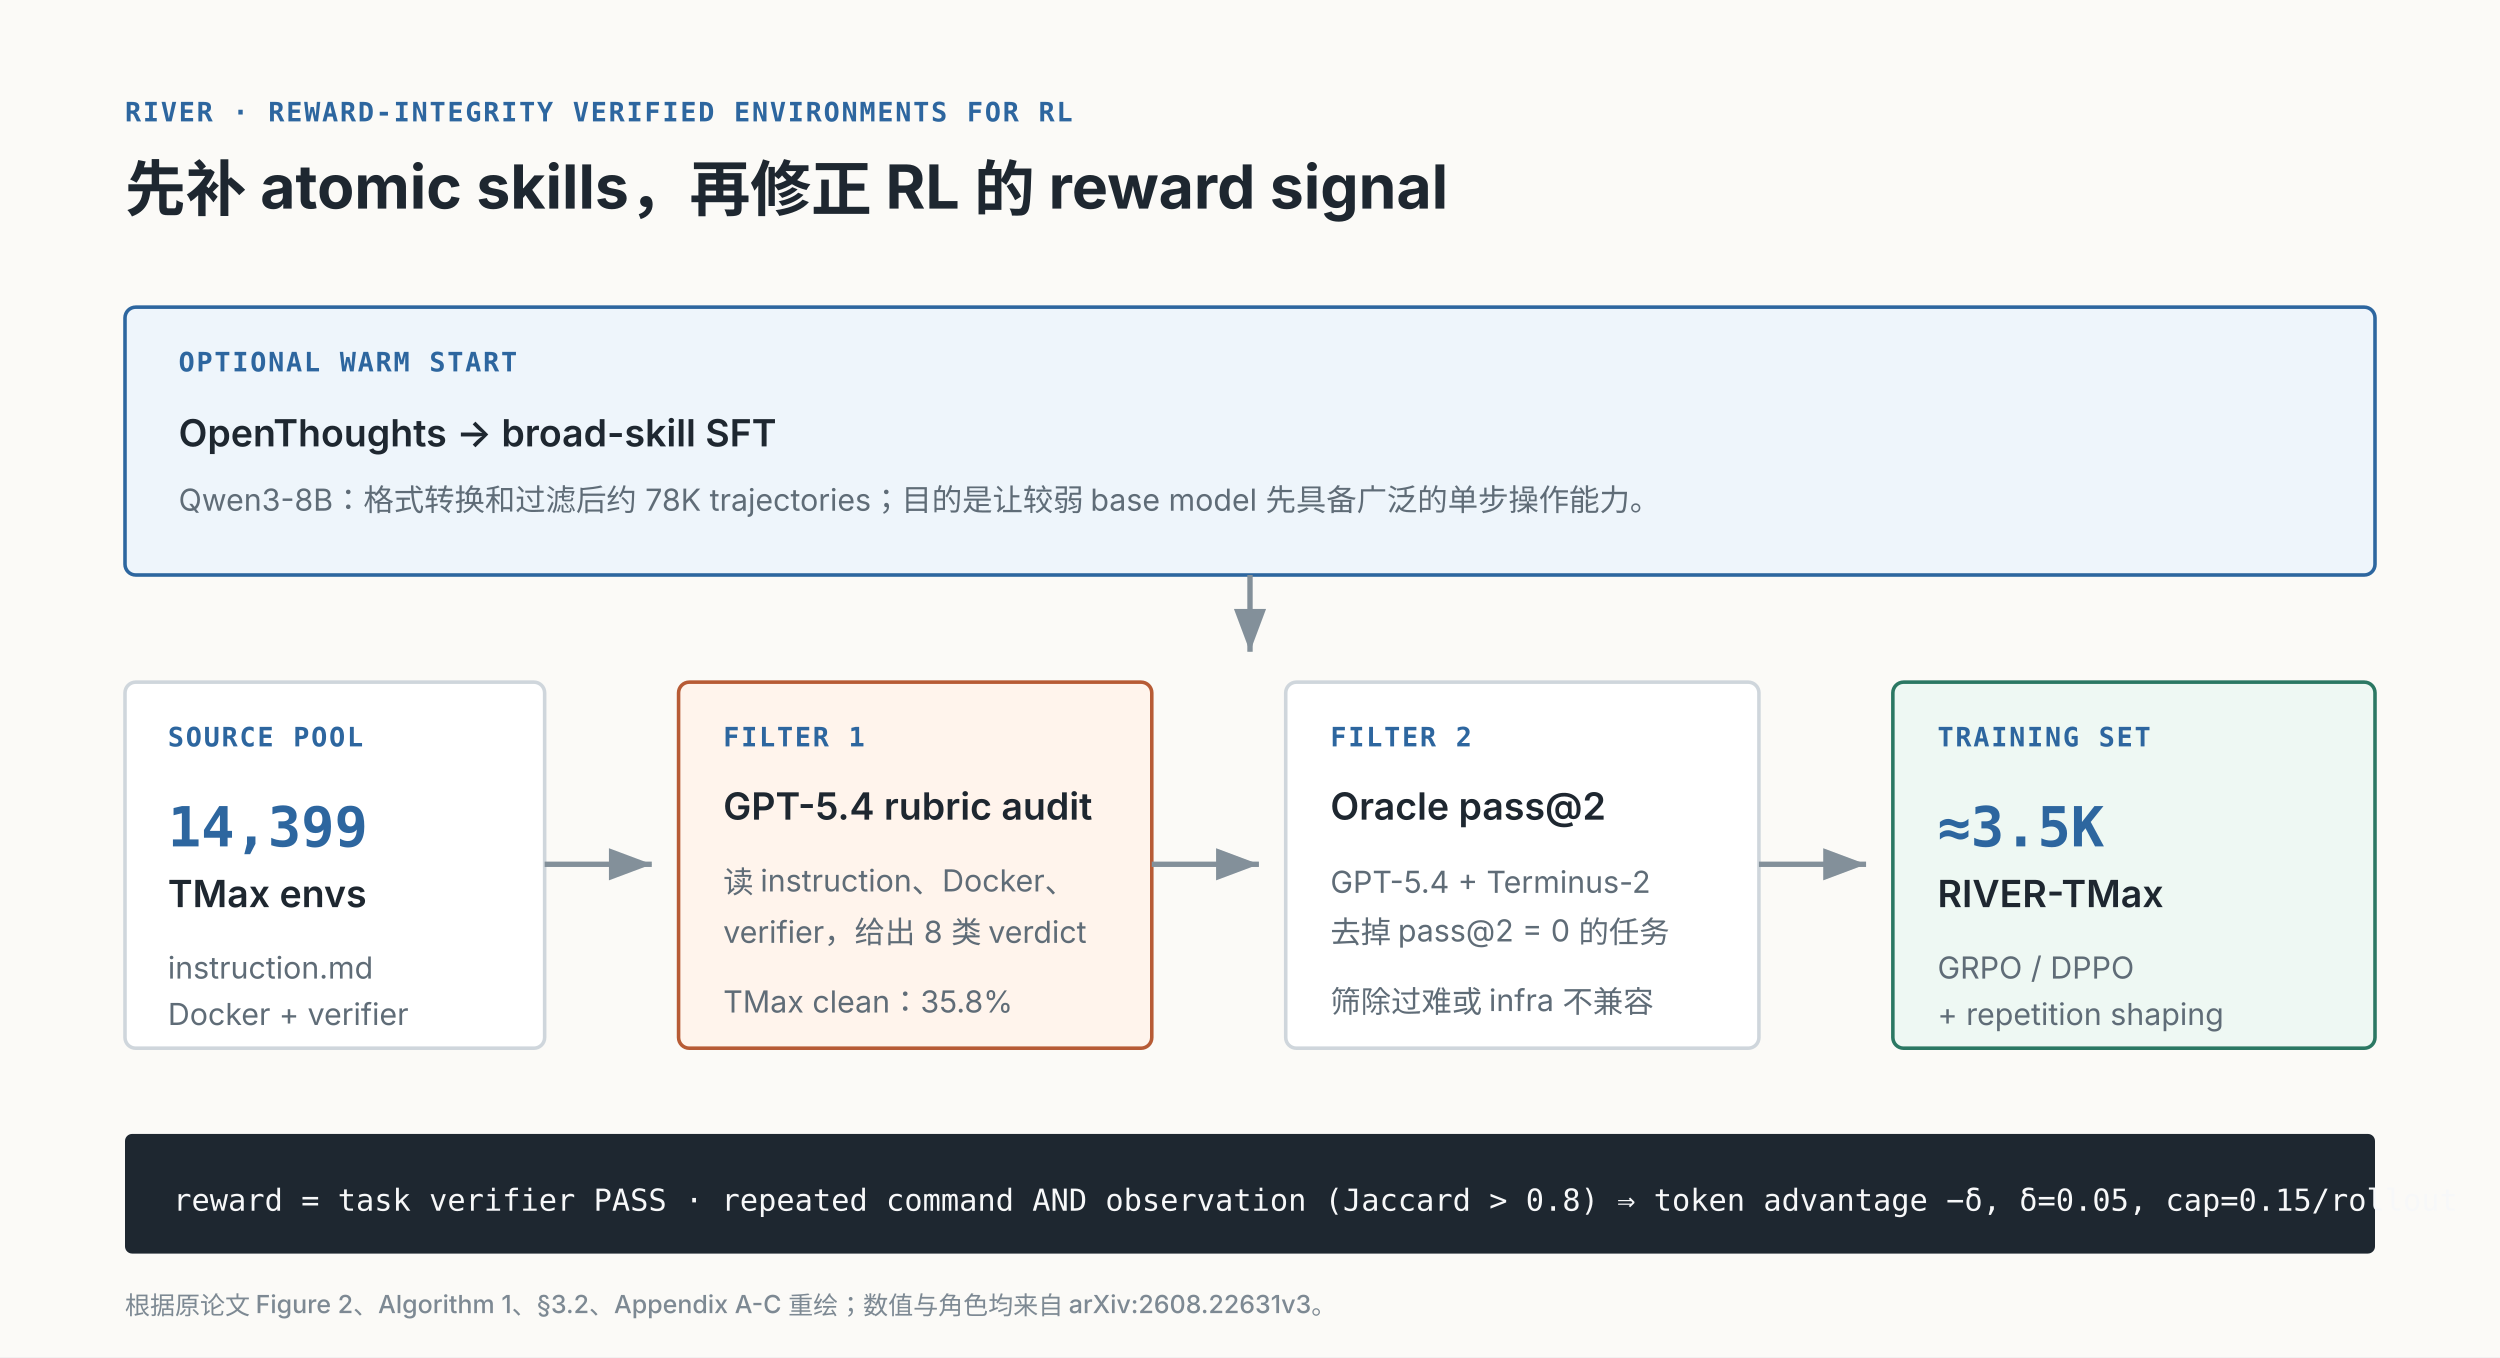
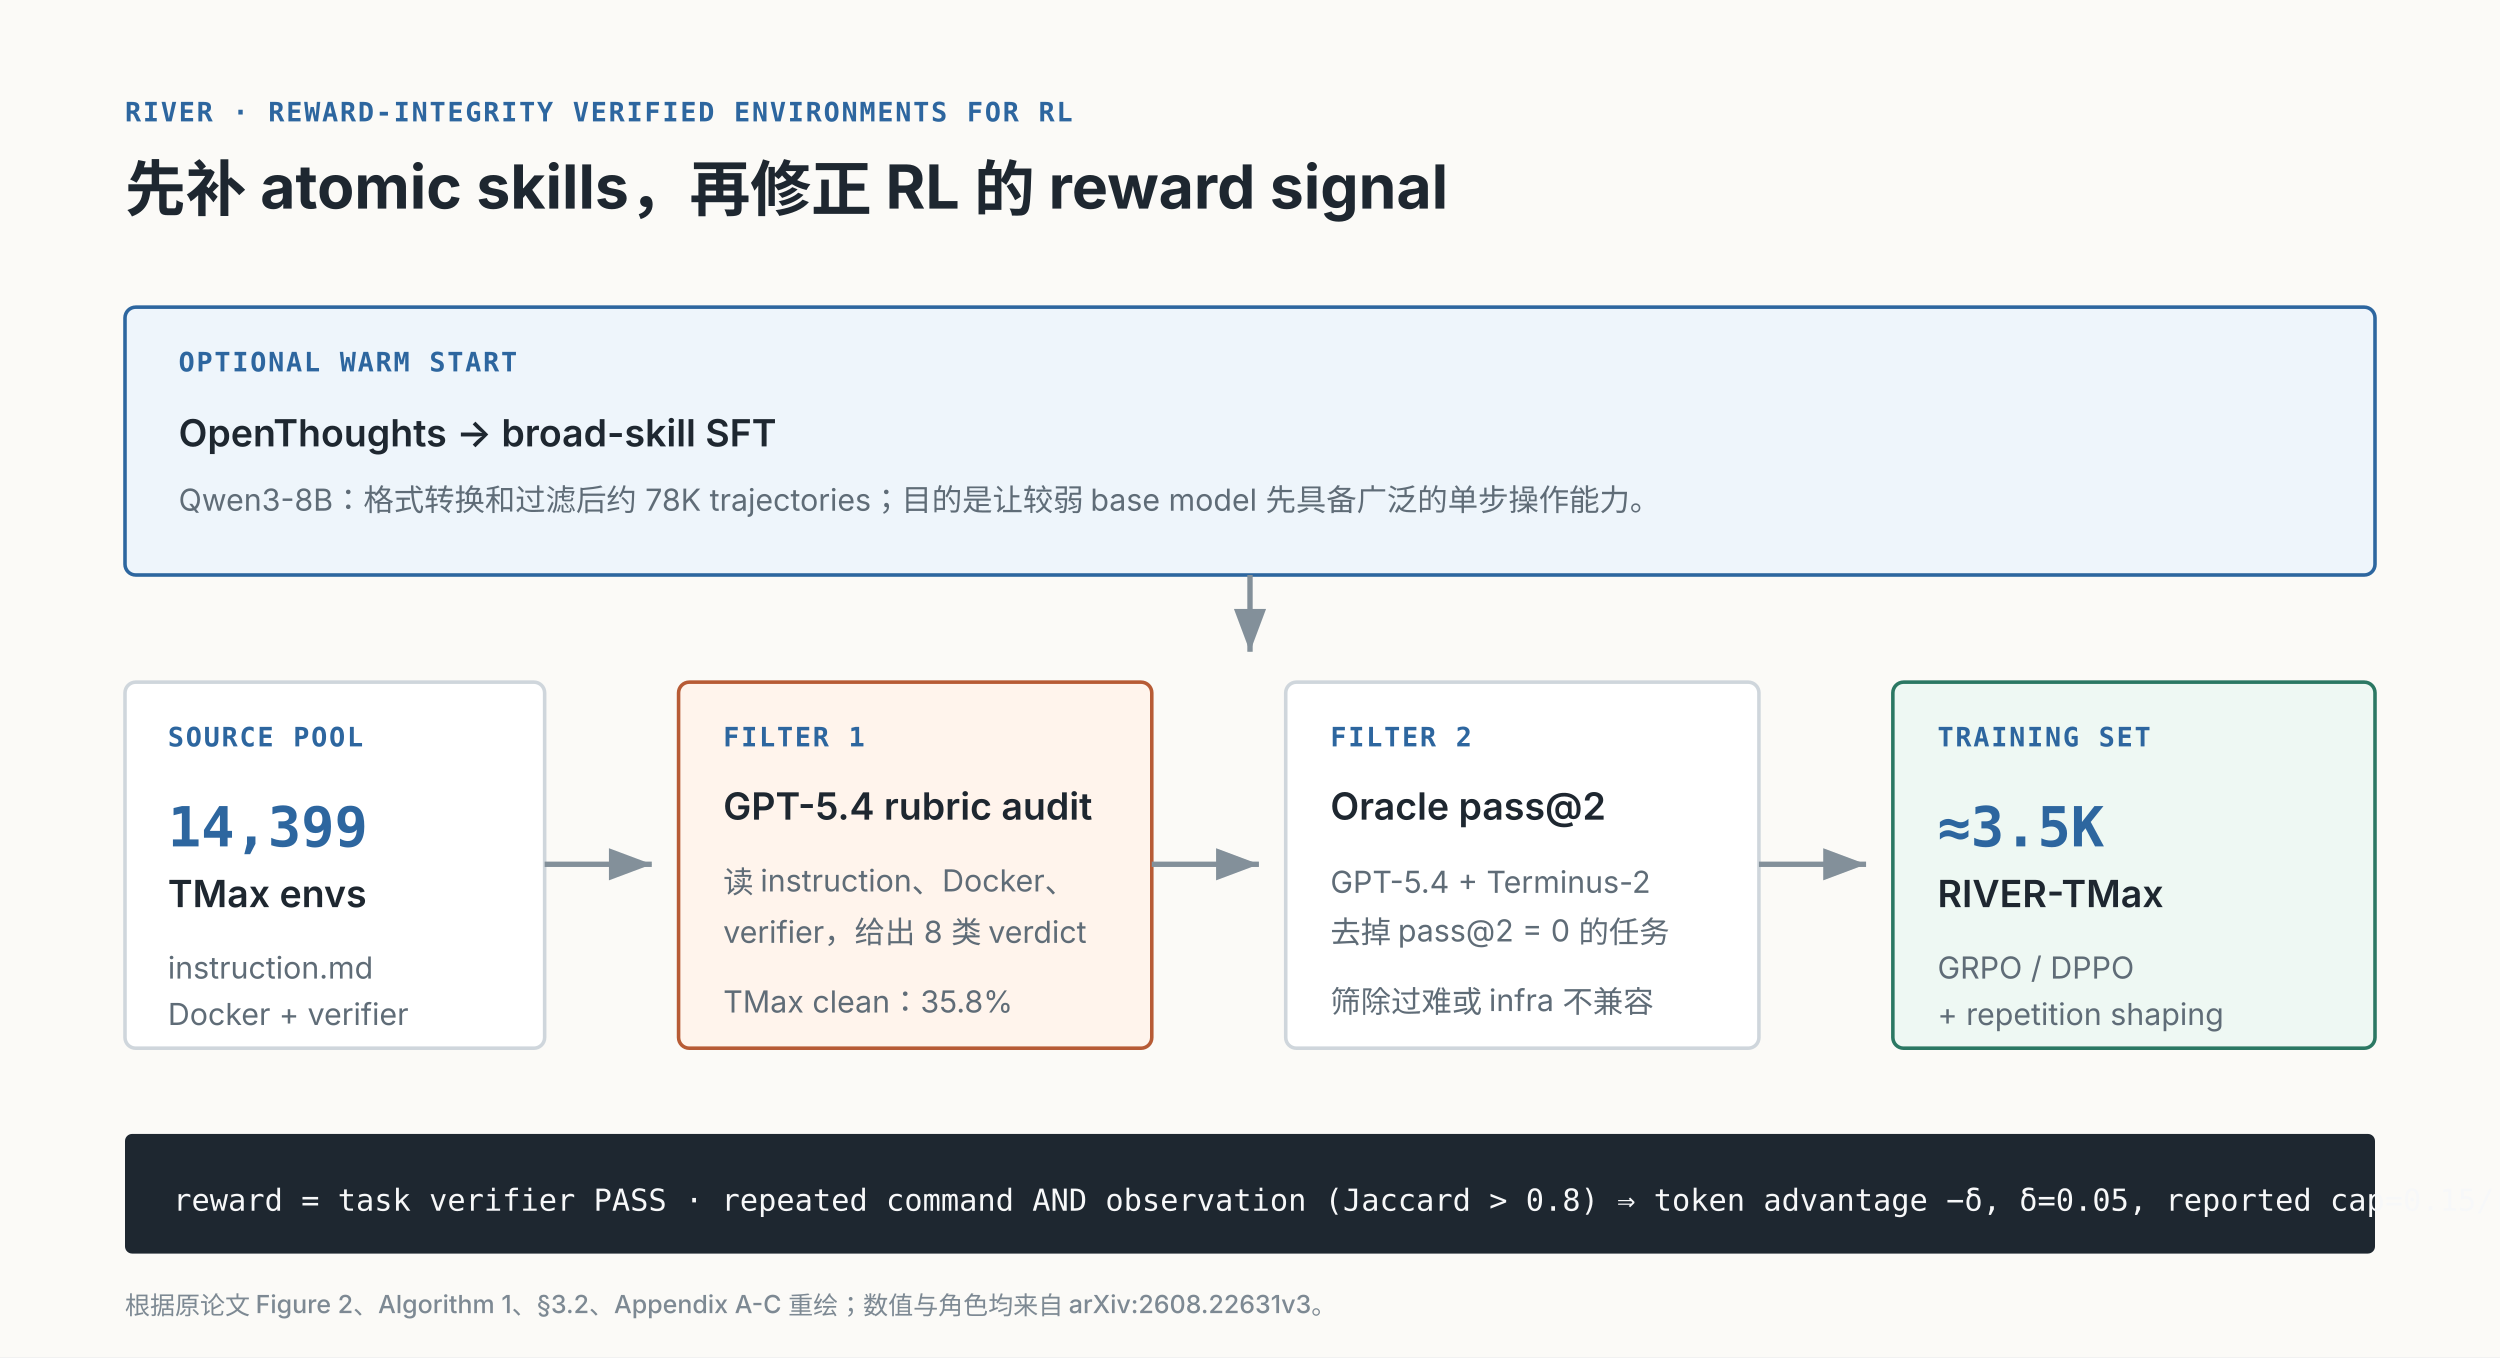
<svg xmlns="http://www.w3.org/2000/svg" width="1400" height="760" viewBox="0 0 1400 760" role="img" aria-labelledby="t d">
  <rect width="1400" height="760" fill="#fbfaf7" />
  <style>.h{font:700 34px -apple-system,BlinkMacSystemFont,"PingFang SC",sans-serif;fill:#1e2730}.k{font:700 15px ui-monospace,SFMono-Regular,monospace;fill:#2d669f;letter-spacing:1px}.b{font:600 21px -apple-system,BlinkMacSystemFont,"PingFang SC",sans-serif;fill:#1e2730}.s{font:400 17px -apple-system,BlinkMacSystemFont,"PingFang SC",sans-serif;fill:#5f6c77}.n{font:700 31px ui-monospace,SFMono-Regular,monospace;fill:#2d669f}.box{fill:#fff;stroke:#cfd6dc;stroke-width:2}.blue{fill:#eef5fb;stroke:#2d669f}.green{fill:#eef8f3;stroke:#2b7863}.orange{fill:#fff4ec;stroke:#b75b35}.arrow{stroke:#83909a;stroke-width:3;fill:none;marker-end:url(#a)}.muted{font:500 14px -apple-system,BlinkMacSystemFont,"PingFang SC",sans-serif;fill:#7d8993}</style>
  <defs>
    <marker id="a" markerWidth="10" markerHeight="10" refX="8" refY="3" orient="auto">
      <path d="M0 0L8 3L0 6Z" fill="#83909a" />
    </marker>
  </defs>
  <text x="70" y="68" class="k">RIVER · REWARD-INTEGRITY VERIFIED ENVIRONMENTS FOR RL</text>
  <text x="70" y="118" class="h">先补 atomic skills，再修正 RL 的 reward signal</text>
  <rect x="70" y="172" width="1260" height="150" class="box blue" rx="6" />
  <text x="100" y="208" class="k">OPTIONAL WARM START</text>
  <text x="100" y="250" class="b">OpenThoughts → broad-skill SFT</text>
  <text x="100" y="286" class="s">Qwen3-8B：格式转换和过滤后约 78K trajectories；目的是让较弱 base model 先具备广泛的单步操作能力。</text>
  <path d="M700 322V365" class="arrow" />
  <rect x="70" y="382" width="235" height="205" class="box" rx="6" />
  <text x="94" y="418" class="k">SOURCE POOL</text>
  <text x="94" y="474" class="n">14,399</text>
  <text x="94" y="508" class="b">TMax envs</text>
  <text x="94" y="548" class="s">instruction.md</text>
  <text x="94" y="574" class="s">Docker + verifier</text>
  <path d="M305 484H365" class="arrow" />
  <rect x="380" y="382" width="265" height="205" class="box orange" rx="6" />
  <text x="405" y="418" class="k">FILTER 1</text>
  <text x="405" y="459" class="b">GPT-5.4 rubric audit</text>
  <text x="405" y="500" class="s">读 instruction、Docker、</text>
  <text x="405" y="528" class="s">verifier，给出 8 类 verdict</text>
  <text x="405" y="567" class="s">TMax clean：35.8%</text>
  <path d="M645 484H705" class="arrow" />
  <rect x="720" y="382" width="265" height="205" class="box" rx="6" />
  <text x="745" y="418" class="k">FILTER 2</text>
  <text x="745" y="459" class="b">Oracle pass@2</text>
  <text x="745" y="500" class="s">GPT-5.4 + Terminus-2</text>
  <text x="745" y="528" class="s">去掉 pass@2 = 0 的任务</text>
  <text x="745" y="567" class="s">筛除过难或 infra 不兼容</text>
  <path d="M985 484H1045" class="arrow" />
  <rect x="1060" y="382" width="270" height="205" class="box green" rx="6" />
  <text x="1085" y="418" class="k">TRAINING SET</text>
  <text x="1085" y="474" class="n">≈3.5K</text>
  <text x="1085" y="508" class="b">RIVER-TMax</text>
  <text x="1085" y="548" class="s">GRPO / DPPO</text>
  <text x="1085" y="574" class="s">+ repetition shaping</text>
  <rect x="70" y="635" width="1260" height="67" fill="#1e2730" rx="4" />
-   <text x="97" y="678" font-family="ui-monospace,SFMono-Regular,monospace" font-size="17" fill="#f7f8f9">reward = task verifier PASS   ·   repeated command AND observation (Jaccard &gt; 0.8) ⇒ token advantage −δ, δ=0.05, cap=0.15/rollout</text>
+   <text x="97" y="678" font-family="ui-monospace,SFMono-Regular,monospace" font-size="17" fill="#f7f8f9">reward = task verifier PASS   ·   repeated command AND observation (Jaccard &gt; 0.8) ⇒ token advantage −δ, δ=0.05, reported cap=0.15/rollout; allocation undisclosed</text>
  <text x="70" y="736" class="muted">根据原论文 Figure 2、Algorithm 1、§3.2、Appendix A-C 重绘；数值与角色均来自 arXiv:2608.22631v3。</text>
</svg>
